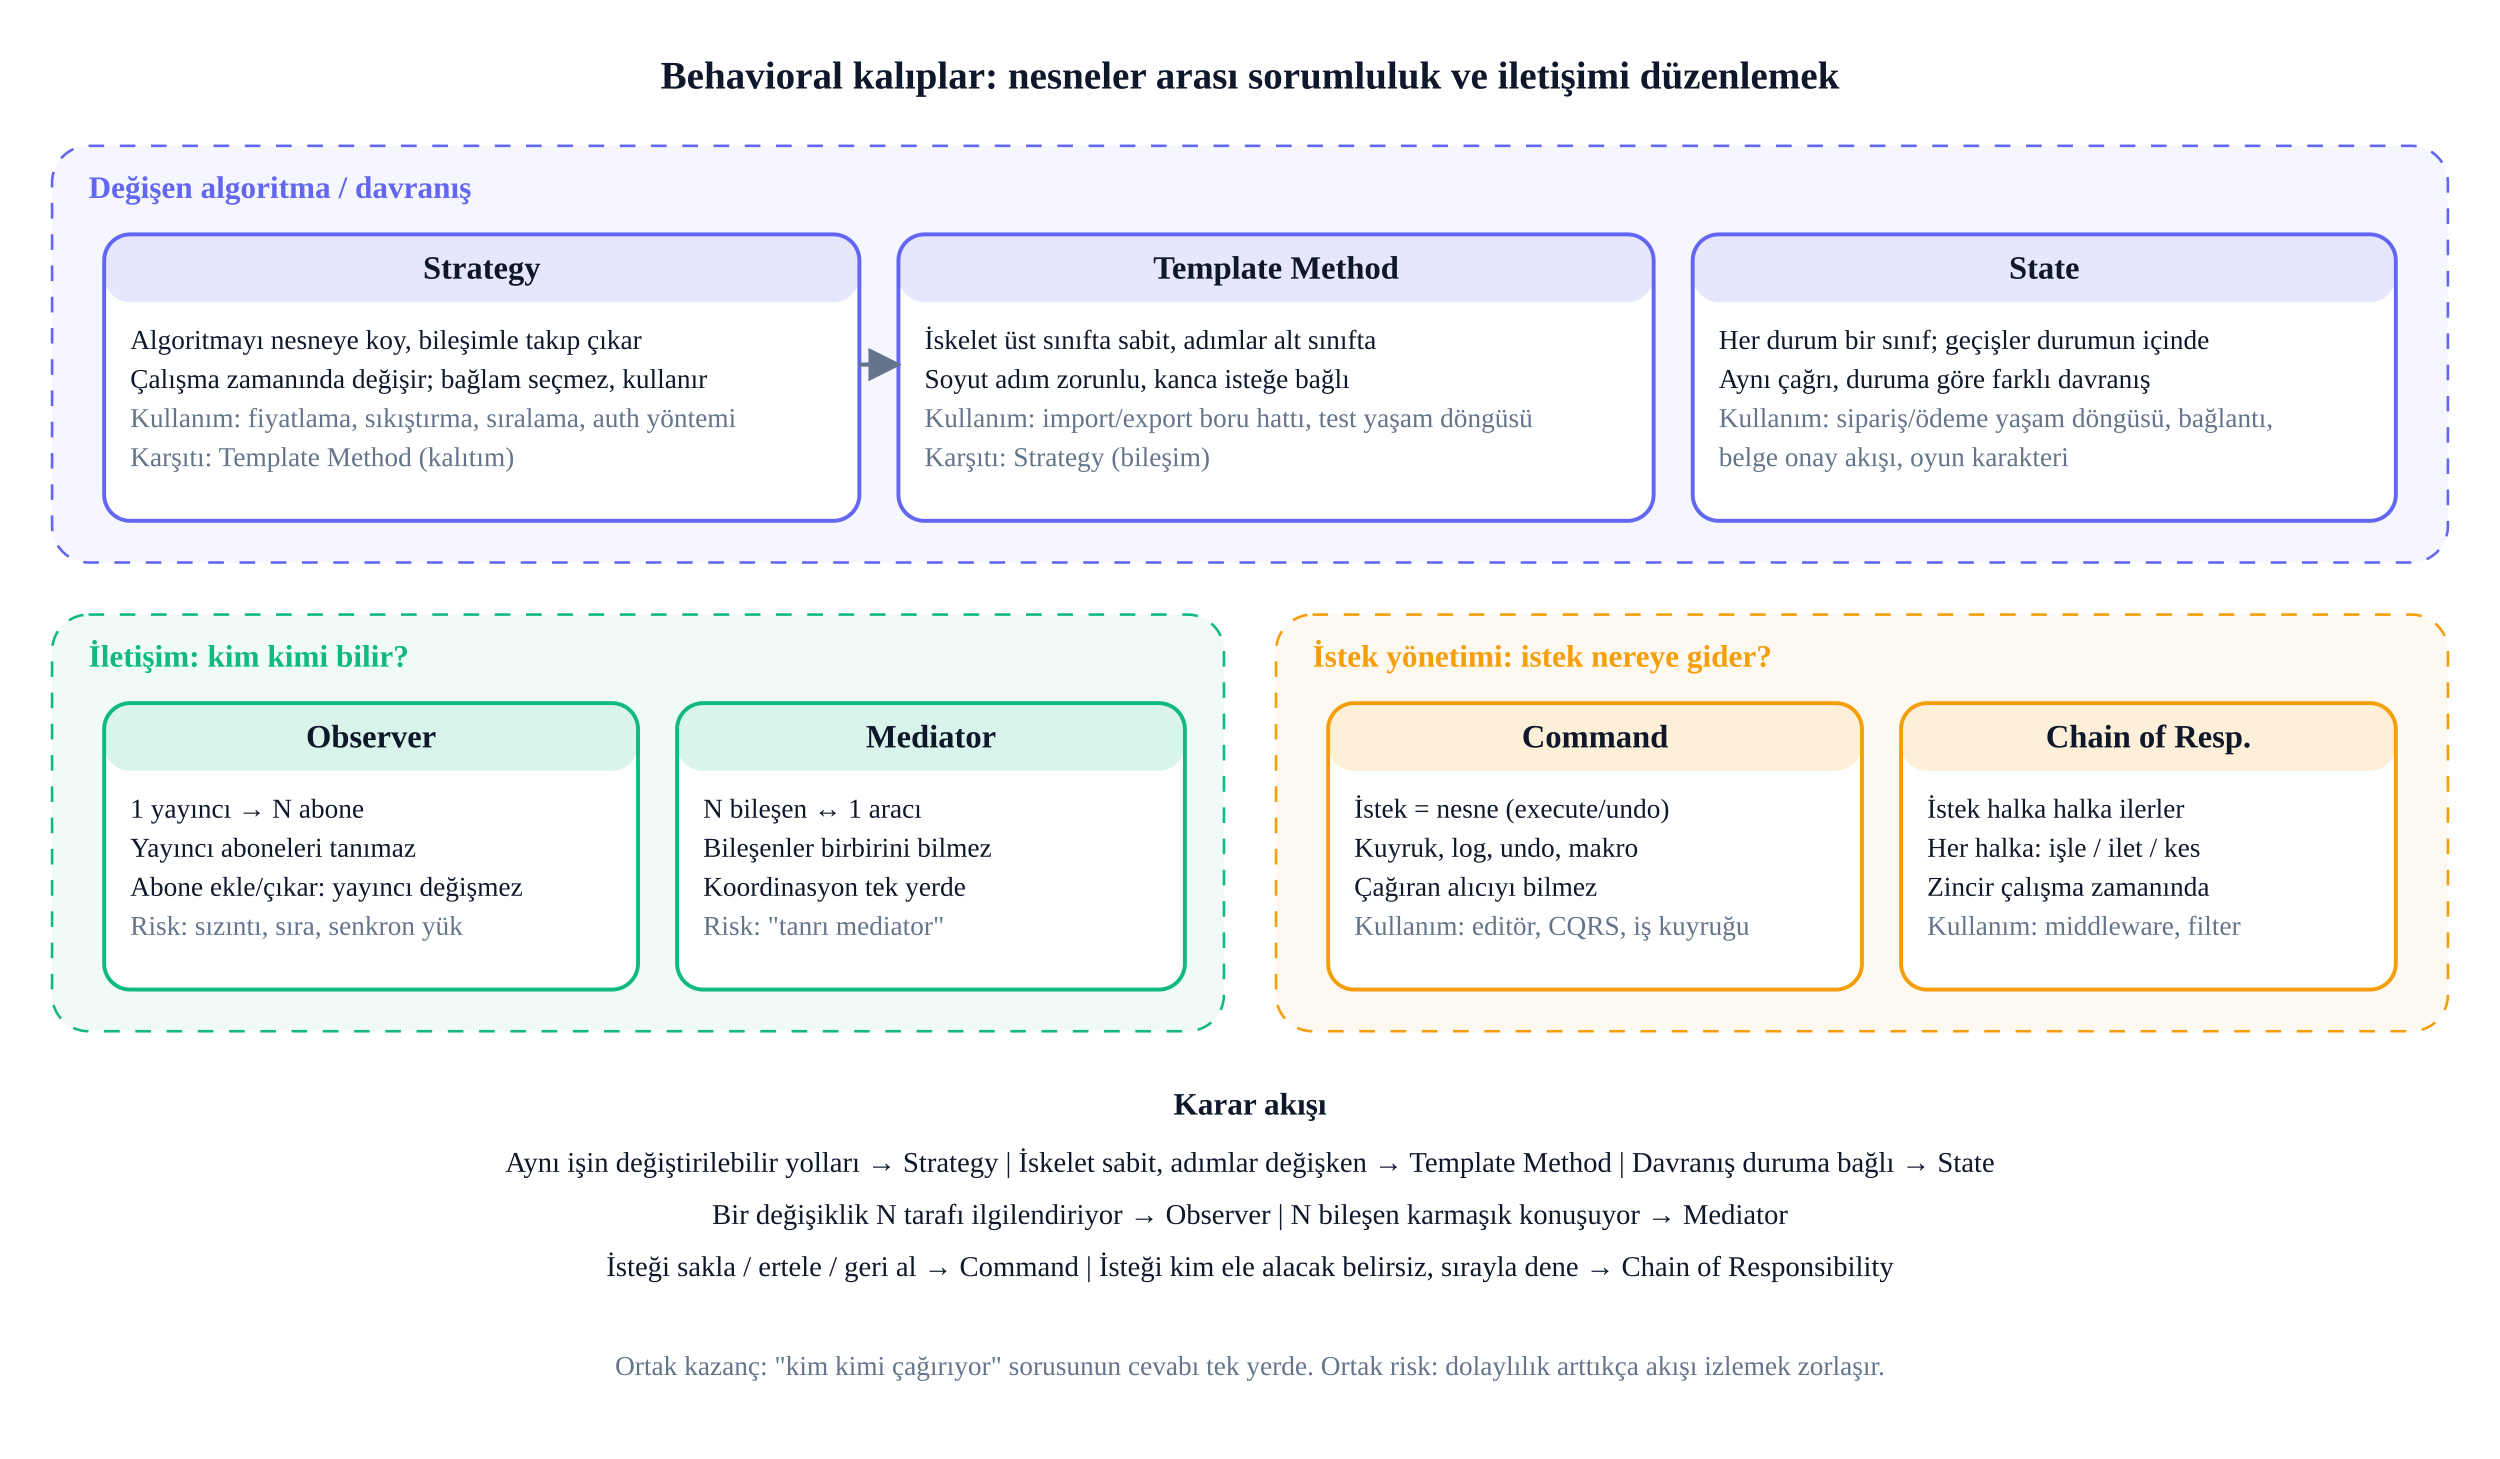
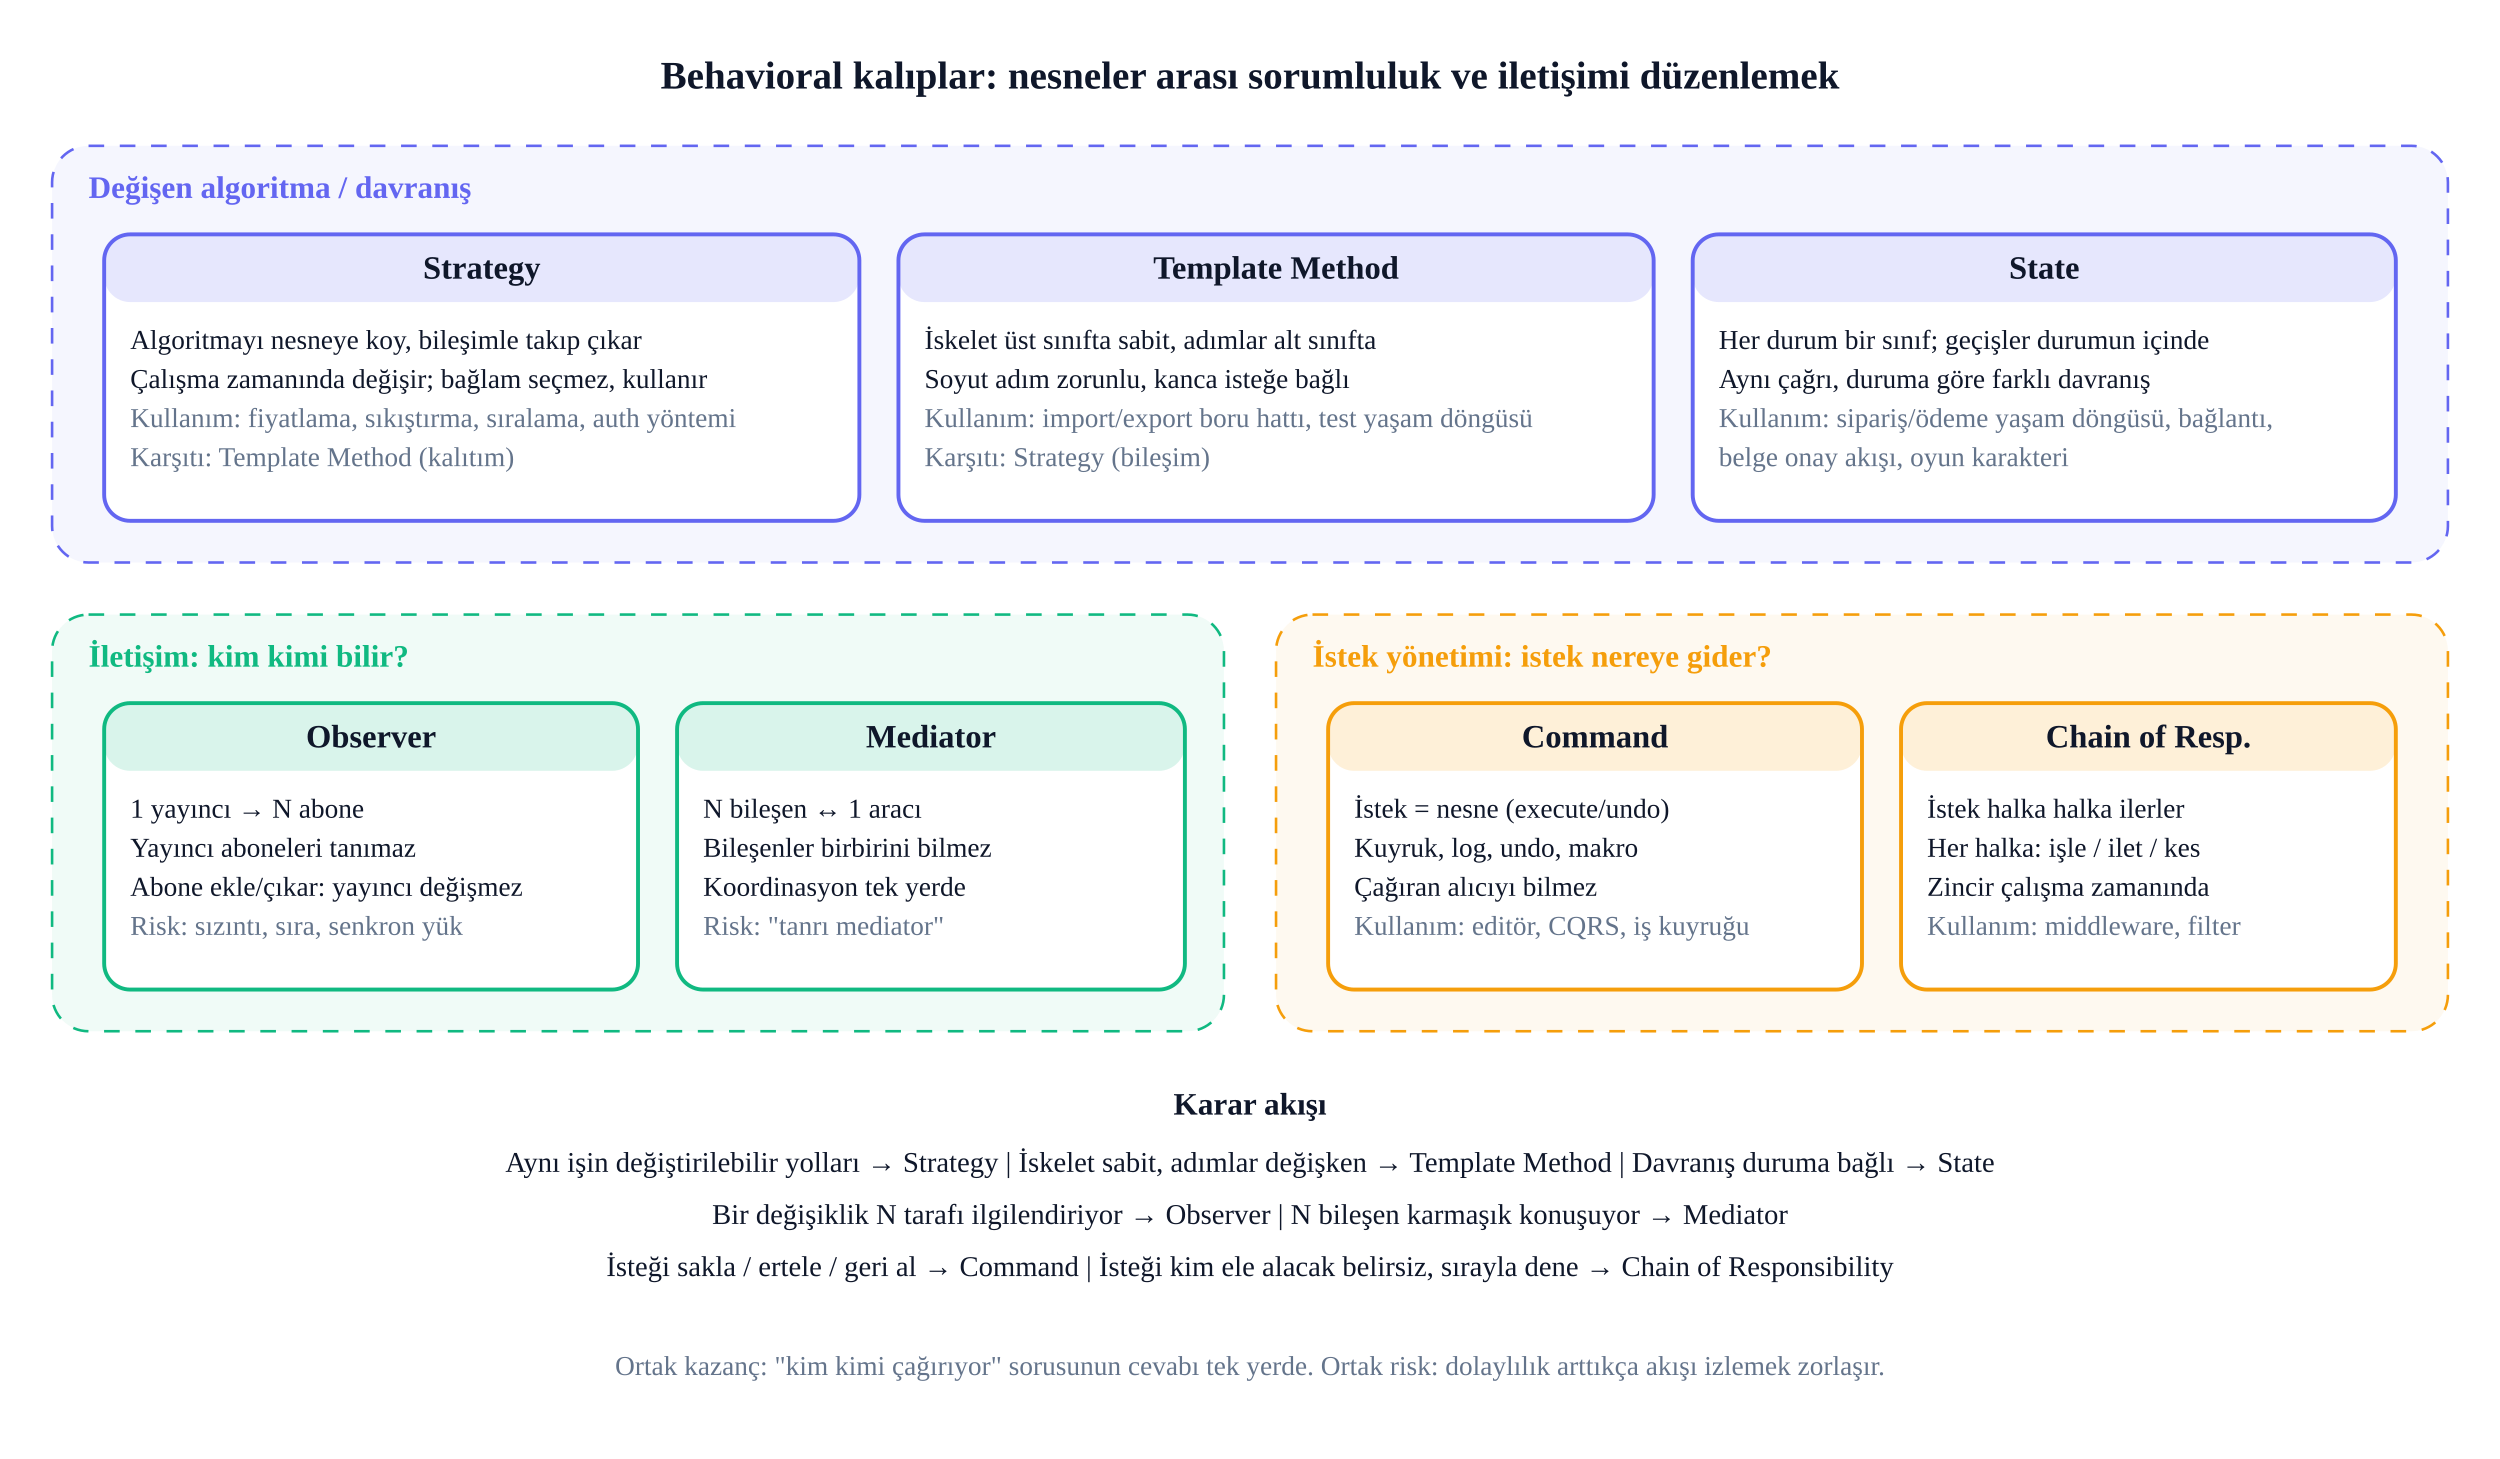
<svg xmlns="http://www.w3.org/2000/svg" viewBox="0 0 960 560" role="img" aria-labelledby="title desc" font-family="inherit">
  <defs>
    <marker id="m-arrow" viewBox="0 0 10 10" refX="9" refY="5" markerWidth="8" markerHeight="8" orient="auto-start-reverse">
      <path d="M 0 0 L 10 5 L 0 10 z" fill="var(--da-muted, #64748b)" />
    </marker>
    <marker id="m-open" viewBox="0 0 10 10" refX="9" refY="5" markerWidth="9" markerHeight="9" orient="auto-start-reverse">
      <path d="M 1 1 L 9 5 L 1 9" fill="none" stroke="var(--da-fg, #0f172a)" stroke-width="1.4" />
    </marker>
    <marker id="m-tri" viewBox="0 0 12 12" refX="11" refY="6" markerWidth="12" markerHeight="12" orient="auto-start-reverse">
      <path d="M 1 1 L 11 6 L 1 11 z" fill="var(--da-surface, #ffffff)" stroke="var(--da-fg, #0f172a)" stroke-width="1.3" />
    </marker>
    <marker id="m-dia" viewBox="0 0 14 10" refX="1" refY="5" markerWidth="14" markerHeight="10" orient="auto-start-reverse">
      <path d="M 1 5 L 7 1 L 13 5 L 7 9 z" fill="var(--da-surface, #ffffff)" stroke="var(--da-fg, #0f172a)" stroke-width="1.3" />
    </marker>
    <marker id="m-diaf" viewBox="0 0 14 10" refX="1" refY="5" markerWidth="14" markerHeight="10" orient="auto-start-reverse">
      <path d="M 1 5 L 7 1 L 13 5 L 7 9 z" fill="var(--da-fg, #0f172a)" stroke="var(--da-fg, #0f172a)" stroke-width="1.3" />
    </marker>
    <marker id="m-primary" viewBox="0 0 10 10" refX="9" refY="5" markerWidth="8" markerHeight="8" orient="auto-start-reverse">
      <path d="M 0 0 L 10 5 L 0 10 z" fill="var(--da-primary, #6366f1)" />
    </marker>
    <marker id="m-danger" viewBox="0 0 10 10" refX="9" refY="5" markerWidth="8" markerHeight="8" orient="auto-start-reverse">
      <path d="M 0 0 L 10 5 L 0 10 z" fill="var(--da-danger, #ef4444)" />
    </marker>
    <marker id="m-success" viewBox="0 0 10 10" refX="9" refY="5" markerWidth="8" markerHeight="8" orient="auto-start-reverse">
      <path d="M 0 0 L 10 5 L 0 10 z" fill="var(--da-success, #10b981)" />
    </marker>
    <marker id="m-accent" viewBox="0 0 10 10" refX="9" refY="5" markerWidth="8" markerHeight="8" orient="auto-start-reverse">
      <path d="M 0 0 L 10 5 L 0 10 z" fill="var(--da-accent, #f59e0b)" />
    </marker>
  </defs>
  <rect x="20" y="56" width="920" height="160" rx="14" fill="var(--da-primary, #6366f1)" fill-opacity="0.06" stroke="var(--da-primary, #6366f1)" stroke-dasharray="6 6" stroke-width="1" />
  <text x="34" y="76" font-size="12" font-weight="600" fill="var(--da-primary, #6366f1)">Değişen algoritma / davranış</text>
  <rect x="20" y="236" width="450" height="160" rx="14" fill="var(--da-success, #10b981)" fill-opacity="0.06" stroke="var(--da-success, #10b981)" stroke-dasharray="6 6" stroke-width="1" />
  <text x="34" y="256" font-size="12" font-weight="600" fill="var(--da-success, #10b981)">İletişim: kim kimi bilir?</text>
  <rect x="490" y="236" width="450" height="160" rx="14" fill="var(--da-accent, #f59e0b)" fill-opacity="0.06" stroke="var(--da-accent, #f59e0b)" stroke-dasharray="6 6" stroke-width="1" />
  <text x="504" y="256" font-size="12" font-weight="600" fill="var(--da-accent, #f59e0b)">İstek yönetimi: istek nereye gider?</text>
  <rect x="40" y="90" width="290" height="110" rx="10" fill="var(--da-surface, #ffffff)" stroke="var(--da-primary, #6366f1)" stroke-width="1.5" />
  <rect x="40" y="90" width="290" height="26" rx="10" fill="var(--da-primary, #6366f1)" fill-opacity="0.16" />
  <text x="185" y="107" text-anchor="middle" font-size="12.5" font-weight="700" fill="var(--da-fg, #0f172a)">Strategy</text>
  <text x="50" y="134" font-size="10.5" fill="var(--da-fg, #0f172a)">Algoritmayı nesneye koy, bileşimle takıp çıkar</text>
  <text x="50" y="149" font-size="10.5" fill="var(--da-fg, #0f172a)">Çalışma zamanında değişir; bağlam seçmez, kullanır</text>
  <text x="50" y="164" font-size="10.5" fill="var(--da-muted, #64748b)">Kullanım: fiyatlama, sıkıştırma, sıralama, auth yöntemi</text>
  <text x="50" y="179" font-size="10.5" fill="var(--da-muted, #64748b)">Karşıtı: Template Method (kalıtım)</text>
  <rect x="345" y="90" width="290" height="110" rx="10" fill="var(--da-surface, #ffffff)" stroke="var(--da-primary, #6366f1)" stroke-width="1.5" />
  <rect x="345" y="90" width="290" height="26" rx="10" fill="var(--da-primary, #6366f1)" fill-opacity="0.16" />
  <text x="490" y="107" text-anchor="middle" font-size="12.5" font-weight="700" fill="var(--da-fg, #0f172a)">Template Method</text>
  <text x="355" y="134" font-size="10.5" fill="var(--da-fg, #0f172a)">İskelet üst sınıfta sabit, adımlar alt sınıfta</text>
  <text x="355" y="149" font-size="10.5" fill="var(--da-fg, #0f172a)">Soyut adım zorunlu, kanca isteğe bağlı</text>
  <text x="355" y="164" font-size="10.5" fill="var(--da-muted, #64748b)">Kullanım: import/export boru hattı, test yaşam döngüsü</text>
  <text x="355" y="179" font-size="10.5" fill="var(--da-muted, #64748b)">Karşıtı: Strategy (bileşim)</text>
  <rect x="650" y="90" width="270" height="110" rx="10" fill="var(--da-surface, #ffffff)" stroke="var(--da-primary, #6366f1)" stroke-width="1.5" />
  <rect x="650" y="90" width="270" height="26" rx="10" fill="var(--da-primary, #6366f1)" fill-opacity="0.16" />
  <text x="785" y="107" text-anchor="middle" font-size="12.5" font-weight="700" fill="var(--da-fg, #0f172a)">State</text>
  <text x="660" y="134" font-size="10.5" fill="var(--da-fg, #0f172a)">Her durum bir sınıf; geçişler durumun içinde</text>
  <text x="660" y="149" font-size="10.5" fill="var(--da-fg, #0f172a)">Aynı çağrı, duruma göre farklı davranış</text>
  <text x="660" y="164" font-size="10.5" fill="var(--da-muted, #64748b)">Kullanım: sipariş/ödeme yaşam döngüsü, bağlantı,</text>
  <text x="660" y="179" font-size="10.5" fill="var(--da-muted, #64748b)">belge onay akışı, oyun karakteri</text>
  <rect x="40" y="270" width="205" height="110" rx="10" fill="var(--da-surface, #ffffff)" stroke="var(--da-success, #10b981)" stroke-width="1.5" />
  <rect x="40" y="270" width="205" height="26" rx="10" fill="var(--da-success, #10b981)" fill-opacity="0.16" />
  <text x="142.5" y="287" text-anchor="middle" font-size="12.5" font-weight="700" fill="var(--da-fg, #0f172a)">Observer</text>
  <text x="50" y="314" font-size="10.5" fill="var(--da-fg, #0f172a)">1 yayıncı → N abone</text>
  <text x="50" y="329" font-size="10.5" fill="var(--da-fg, #0f172a)">Yayıncı aboneleri tanımaz</text>
  <text x="50" y="344" font-size="10.5" fill="var(--da-fg, #0f172a)">Abone ekle/çıkar: yayıncı değişmez</text>
  <text x="50" y="359" font-size="10.5" fill="var(--da-muted, #64748b)">Risk: sızıntı, sıra, senkron yük</text>
  <rect x="260" y="270" width="195" height="110" rx="10" fill="var(--da-surface, #ffffff)" stroke="var(--da-success, #10b981)" stroke-width="1.5" />
  <rect x="260" y="270" width="195" height="26" rx="10" fill="var(--da-success, #10b981)" fill-opacity="0.16" />
  <text x="357.5" y="287" text-anchor="middle" font-size="12.5" font-weight="700" fill="var(--da-fg, #0f172a)">Mediator</text>
  <text x="270" y="314" font-size="10.5" fill="var(--da-fg, #0f172a)">N bileşen ↔ 1 aracı</text>
  <text x="270" y="329" font-size="10.5" fill="var(--da-fg, #0f172a)">Bileşenler birbirini bilmez</text>
  <text x="270" y="344" font-size="10.5" fill="var(--da-fg, #0f172a)">Koordinasyon tek yerde</text>
  <text x="270" y="359" font-size="10.5" fill="var(--da-muted, #64748b)">Risk: "tanrı mediator"</text>
  <rect x="510" y="270" width="205" height="110" rx="10" fill="var(--da-surface, #ffffff)" stroke="var(--da-accent, #f59e0b)" stroke-width="1.5" />
  <rect x="510" y="270" width="205" height="26" rx="10" fill="var(--da-accent, #f59e0b)" fill-opacity="0.16" />
  <text x="612.5" y="287" text-anchor="middle" font-size="12.5" font-weight="700" fill="var(--da-fg, #0f172a)">Command</text>
  <text x="520" y="314" font-size="10.5" fill="var(--da-fg, #0f172a)">İstek = nesne (execute/undo)</text>
  <text x="520" y="329" font-size="10.5" fill="var(--da-fg, #0f172a)">Kuyruk, log, undo, makro</text>
  <text x="520" y="344" font-size="10.5" fill="var(--da-fg, #0f172a)">Çağıran alıcıyı bilmez</text>
  <text x="520" y="359" font-size="10.5" fill="var(--da-muted, #64748b)">Kullanım: editör, CQRS, iş kuyruğu</text>
  <rect x="730" y="270" width="190" height="110" rx="10" fill="var(--da-surface, #ffffff)" stroke="var(--da-accent, #f59e0b)" stroke-width="1.5" />
  <rect x="730" y="270" width="190" height="26" rx="10" fill="var(--da-accent, #f59e0b)" fill-opacity="0.16" />
  <text x="825" y="287" text-anchor="middle" font-size="12.5" font-weight="700" fill="var(--da-fg, #0f172a)">Chain of Resp.</text>
  <text x="740" y="314" font-size="10.5" fill="var(--da-fg, #0f172a)">İstek halka halka ilerler</text>
  <text x="740" y="329" font-size="10.5" fill="var(--da-fg, #0f172a)">Her halka: işle / ilet / kes</text>
  <text x="740" y="344" font-size="10.5" fill="var(--da-fg, #0f172a)">Zincir çalışma zamanında</text>
  <text x="740" y="359" font-size="10.5" fill="var(--da-muted, #64748b)">Kullanım: middleware, filter</text>
-   <path d="M 330 140 L 345 140" fill="none" stroke="var(--da-muted, #64748b)" stroke-width="1.6" stroke-dasharray="5 4" marker-end="url(#m-arrow)" />
  <text x="480" y="34" text-anchor="middle" font-size="15" font-weight="700" fill="var(--da-fg, #0f172a)">Behavioral kalıplar: nesneler arası sorumluluk ve iletişimi düzenlemek</text>
  <text x="480" y="428" text-anchor="middle" font-size="12" font-weight="700" fill="var(--da-fg, #0f172a)">Karar akışı</text>
  <text x="480" y="450" text-anchor="middle" font-size="11" font-weight="400" fill="var(--da-fg, #0f172a)">Aynı işin değiştirilebilir yolları → Strategy | İskelet sabit, adımlar değişken → Template Method | Davranış duruma bağlı → State</text>
  <text x="480" y="470" text-anchor="middle" font-size="11" font-weight="400" fill="var(--da-fg, #0f172a)">Bir değişiklik N tarafı ilgilendiriyor → Observer | N bileşen karmaşık konuşuyor → Mediator</text>
  <text x="480" y="490" text-anchor="middle" font-size="11" font-weight="400" fill="var(--da-fg, #0f172a)">İsteği sakla / ertele / geri al → Command | İsteği kim ele alacak belirsiz, sırayla dene → Chain of Responsibility</text>
  <text x="480" y="528" text-anchor="middle" font-size="10.5" font-weight="400" fill="var(--da-muted, #64748b)">Ortak kazanç: "kim kimi çağırıyor" sorusunun cevabı tek yerde. Ortak risk: dolaylılık arttıkça akışı izlemek zorlaşır.</text>
</svg>
